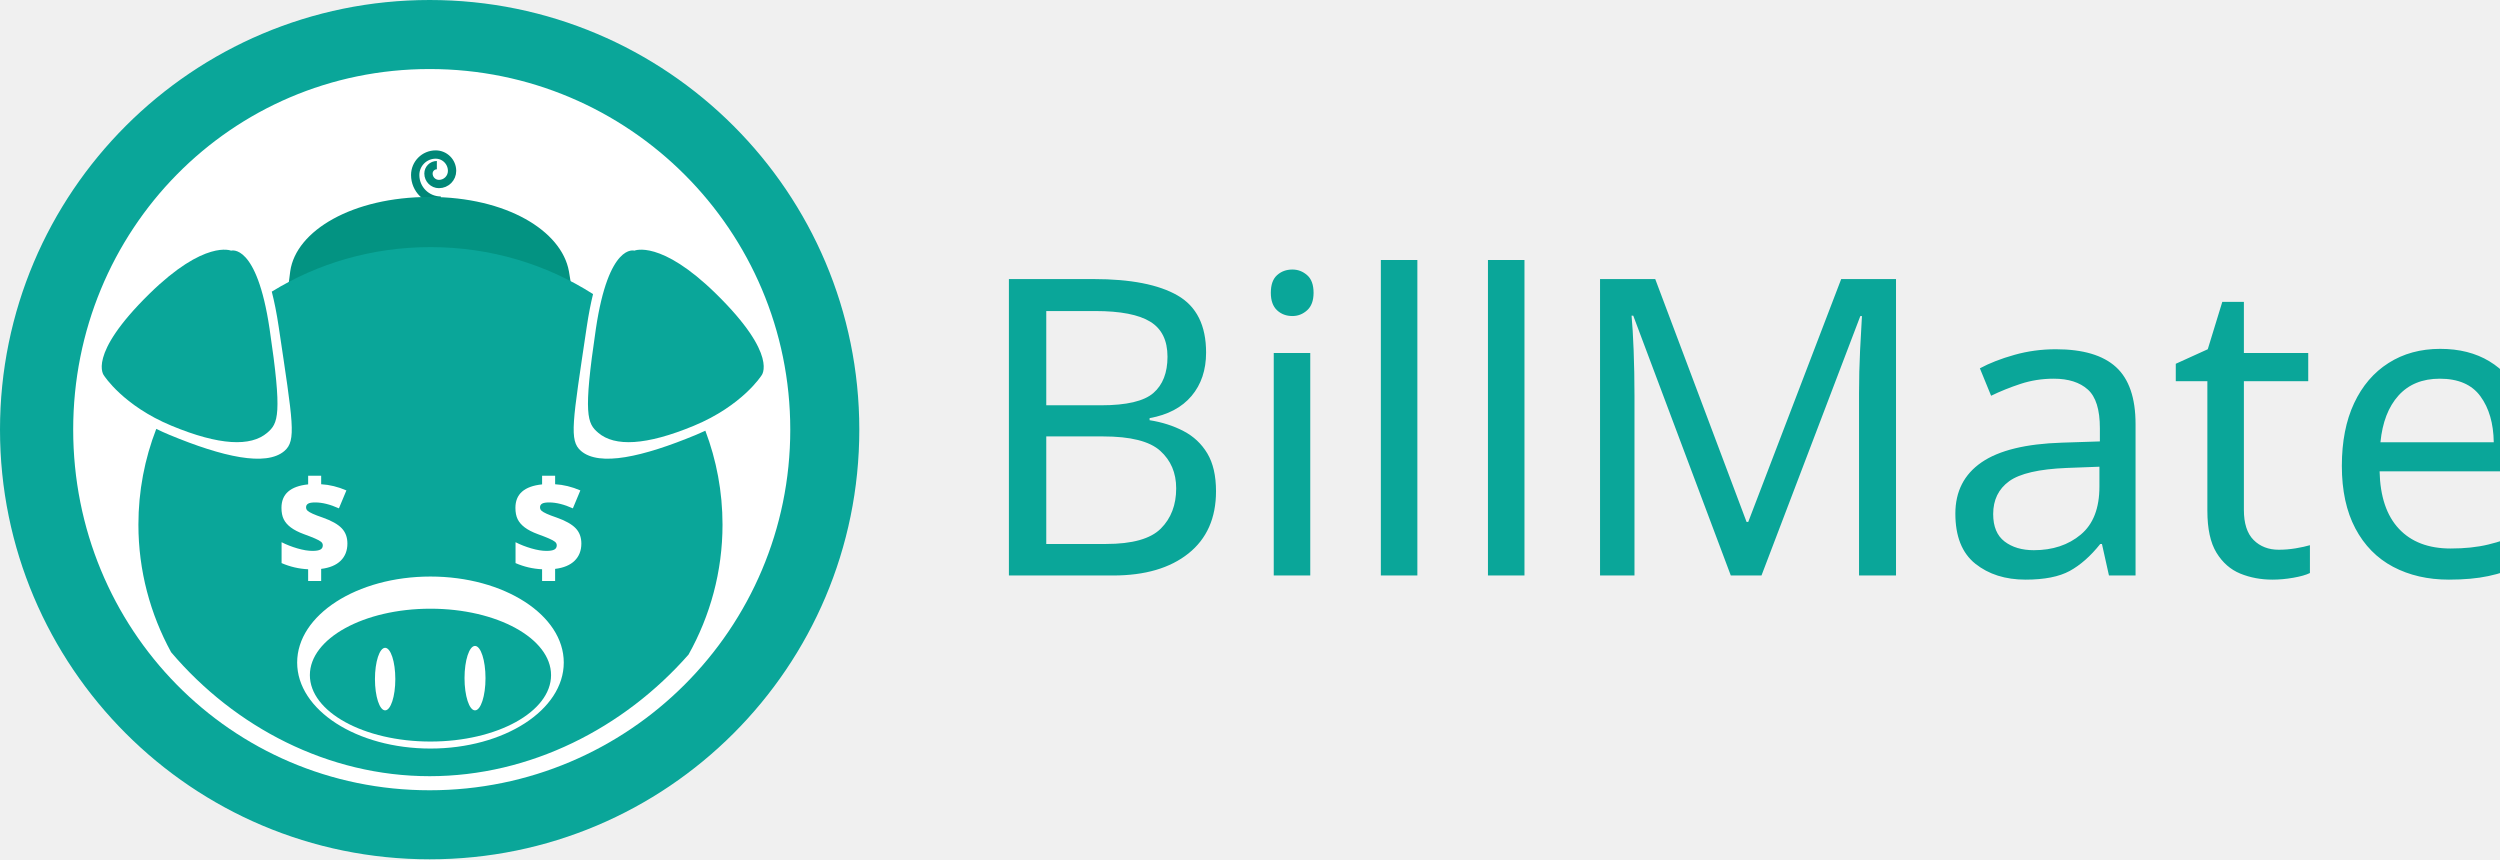
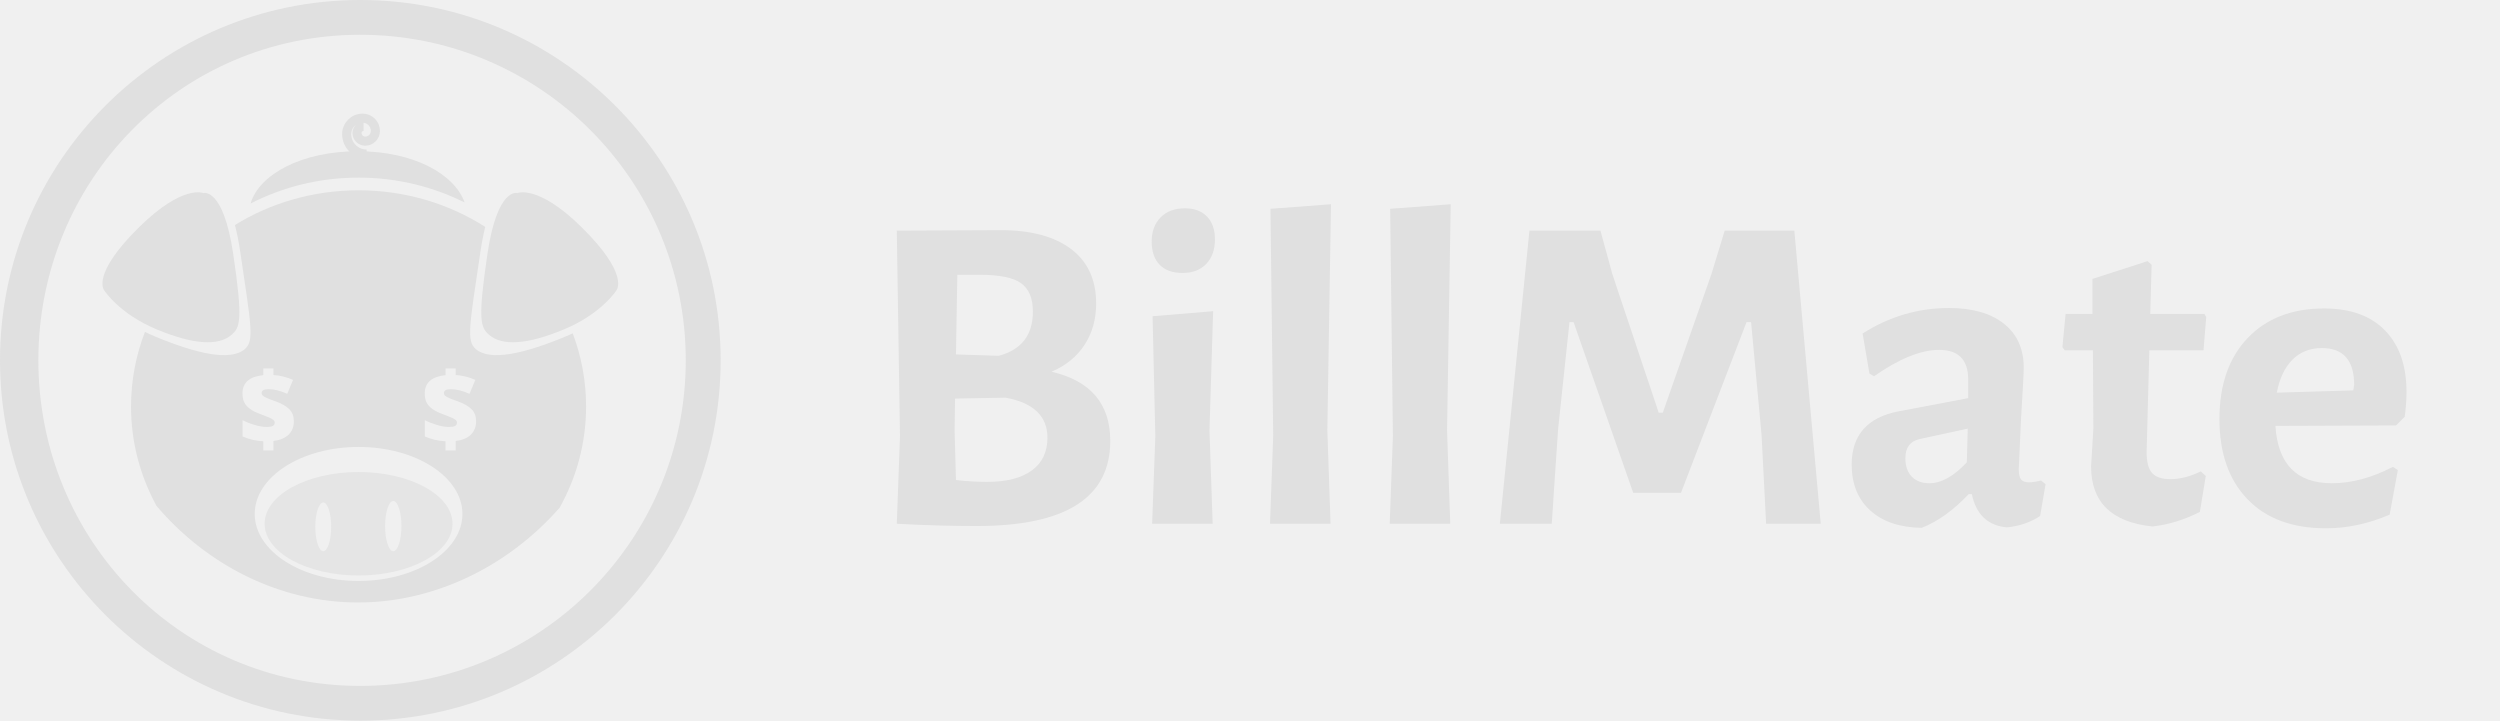
- <svg xmlns="http://www.w3.org/2000/svg" version="1.1" x="0px" y="0px" width="602.228px" height="207px" viewBox="0 0 602.228 207" enable-background="new 0 0 602.228 207" xml:space="preserve">
-   <g id="Background">
-     <ellipse fill="#FFFFFF" cx="103.5" cy="103.5" rx="93.591" ry="89.76" />
+ <svg xmlns="http://www.w3.org/2000/svg" version="1.1" x="0px" y="0px" width="549.27px" height="158.333px" viewBox="0 0 549.27 158.333" enable-background="new 0 0 549.27 158.333" xml:space="preserve">
+   <g id="Background" display="none">
+     <ellipse display="inline" fill="#03A699" cx="79.167" cy="79.167" rx="71.587" ry="68.657" />
  </g>
  <g id="Vector">
-     <path id="Last_Feature" fill="none" stroke="#008777" stroke-width="2" stroke-miterlimit="10" d="M106.185,48.325   c-3.406,0-6.167-2.761-6.167-6.167c0-2.725,2.209-4.934,4.934-4.934c2.18,0,3.947,1.767,3.947,3.947   c0,1.744-1.414,3.158-3.158,3.158c-1.395,0-2.526-1.131-2.526-2.526c0-1.116,0.905-2.021,2.021-2.021" />
-     <path id="Body" fill="#039382" d="M137.043,65.327c7.058,38.917-15.026,17.88-33.562,17.88s-39.103,21.037-33.562-17.88   c1.392-9.776,15.026-17.88,33.562-17.88S135.281,55.611,137.043,65.327z" />
-     <path id="Ear_1_" fill="#0AA699" d="M55.661,60.379c0,0,6.186-1.968,9.279,18.84c3.093,20.808,2.058,22.776-0.562,25.026   c-3.968,3.407-11.529,3.093-23.057-1.687c-11.668-4.838-16.266-12.091-16.266-12.091s-4.26-4.78,10.924-19.683   C49.344,57.665,55.661,60.379,55.661,60.379z" />
-     <path id="Ear_2_" fill="#0AA699" d="M152.818,60.379c0,0-6.186-1.968-9.279,18.84c-3.093,20.808-2.058,22.776,0.562,25.026   c3.968,3.407,11.529,3.093,23.057-1.687c11.668-4.838,16.266-12.091,16.266-12.091s4.26-4.78-10.924-19.683   C159.135,57.665,152.818,60.379,152.818,60.379z" />
-     <path id="Skeleton" fill="#0AA699" d="M169.913,103.755c-0.725,0.341-1.476,0.675-2.257,0.999   c-12.846,5.326-23.27,7.676-27.691,3.88c-2.919-2.506-2.073-6.7,1.373-29.885c0.455-3.062,0.971-5.67,1.523-7.91   c-11.195-7.143-24.668-11.312-39.166-11.312c-14.095,0-27.219,3.941-38.226,10.724c0.608,2.367,1.176,5.163,1.672,8.499   c3.446,23.185,4.293,27.378,1.373,29.885c-4.422,3.796-14.846,1.446-27.691-3.88c-1.119-0.464-2.175-0.949-3.179-1.445   c-2.783,7.192-4.303,14.963-4.303,23.073c0,11.083,2.855,21.526,7.878,30.729c15.304,18.041,37.819,29.866,62.281,29.866   c24.205,0,46.803-11.578,62.366-29.301c5.216-9.338,8.183-19.985,8.183-31.294C174.048,118.439,172.587,110.821,169.913,103.755z    M77.328,130.507c-0.288-0.232-0.768-0.495-1.44-0.788c-0.672-0.293-1.579-0.647-2.721-1.061c-1.283-0.475-2.319-1.008-3.107-1.599   c-0.788-0.591-1.362-1.253-1.72-1.986c-0.359-0.733-0.538-1.645-0.538-2.736c0-1.667,0.536-2.971,1.607-3.911   s2.678-1.521,4.82-1.743v-2.077h3.138v2.046c2.011,0.111,4.037,0.606,6.078,1.485l-1.804,4.32c-2.112-0.95-4.017-1.425-5.714-1.425   c-0.808,0-1.377,0.099-1.705,0.296c-0.328,0.197-0.493,0.488-0.493,0.872c0,0.333,0.119,0.609,0.356,0.826   c0.237,0.217,0.649,0.46,1.235,0.728c0.586,0.268,1.4,0.578,2.44,0.932c2.112,0.748,3.628,1.599,4.547,2.554   c0.92,0.955,1.379,2.185,1.379,3.691c0,1.698-0.538,3.077-1.614,4.138c-1.076,1.061-2.645,1.718-4.706,1.97v2.925h-3.138v-2.834   c-2.213-0.101-4.345-0.596-6.396-1.485v-5.032c1.172,0.596,2.445,1.094,3.82,1.493c1.374,0.399,2.582,0.599,3.623,0.599   c0.859,0,1.488-0.104,1.887-0.311c0.399-0.207,0.599-0.553,0.599-1.038C77.76,131.023,77.616,130.74,77.328,130.507z    M103.695,180.319c-17.735,0-32.112-9.276-32.112-20.718c0-11.442,14.377-20.718,32.112-20.718s32.112,9.276,32.112,20.718   C135.807,171.044,121.43,180.319,103.695,180.319z M138.429,135.07c-1.076,1.061-2.645,1.718-4.706,1.97v2.925h-3.138v-2.834   c-2.213-0.101-4.345-0.596-6.396-1.485v-5.032c1.172,0.596,2.445,1.094,3.82,1.493c1.374,0.399,2.582,0.599,3.623,0.599   c0.859,0,1.488-0.104,1.887-0.311c0.399-0.207,0.599-0.553,0.599-1.038c0-0.333-0.144-0.616-0.432-0.849   c-0.288-0.232-0.768-0.495-1.44-0.788c-0.672-0.293-1.579-0.647-2.721-1.061c-1.283-0.475-2.319-1.008-3.107-1.599   c-0.788-0.591-1.362-1.253-1.72-1.986c-0.359-0.733-0.538-1.645-0.538-2.736c0-1.667,0.536-2.971,1.607-3.911   s2.678-1.521,4.82-1.743v-2.077h3.138v2.046c2.011,0.111,4.037,0.606,6.078,1.485l-1.804,4.32c-2.112-0.95-4.017-1.425-5.714-1.425   c-0.808,0-1.377,0.099-1.705,0.296c-0.328,0.197-0.493,0.488-0.493,0.872c0,0.333,0.119,0.609,0.356,0.826   c0.237,0.217,0.649,0.46,1.235,0.728c0.586,0.268,1.399,0.578,2.44,0.932c2.112,0.748,3.628,1.599,4.547,2.554   c0.919,0.955,1.379,2.185,1.379,3.691C140.043,132.629,139.505,134.009,138.429,135.07z" />
-     <path id="Nose" fill="#0AA699" d="M103.695,146.631c-16.044,0-29.05,7.163-29.05,16s13.006,16,29.05,16s29.05-7.163,29.05-16   S119.739,146.631,103.695,146.631z M92.775,171.12c-1.355,0-2.453-3.373-2.453-7.534s1.098-7.534,2.453-7.534   s2.453,3.373,2.453,7.534S94.129,171.12,92.775,171.12z M114.427,171.12c-1.395,0-2.527-3.474-2.527-7.76   c0-4.286,1.131-7.76,2.527-7.76c1.395,0,2.527,3.474,2.527,7.76C116.954,167.645,115.823,171.12,114.427,171.12z" />
+     <path id="Last_Feature_1_" fill="none" stroke="#E0E0E0" stroke-width="2" stroke-miterlimit="10" d="M80.549,33.851   c-2.42,0-4.382-1.962-4.382-4.382c0-1.936,1.57-3.506,3.506-3.506c1.549,0,2.805,1.256,2.805,2.805   c0,1.239-1.005,2.244-2.244,2.244c-0.991,0-1.795-0.804-1.795-1.795c0-0.793,0.643-1.436,1.436-1.436" />
+     <path id="Ear_4_" fill="#E0E0E0" d="M44.649,42.417c0,0,4.396-1.399,6.593,13.386c2.198,14.785,1.462,16.184-0.4,17.782   c-2.82,2.421-8.192,2.198-16.383-1.199c-8.291-3.438-11.558-8.591-11.558-8.591s-3.027-3.397,7.762-13.986   C40.16,40.488,44.649,42.417,44.649,42.417z" />
+     <path id="Ear_3_" fill="#E0E0E0" d="M113.684,42.417c0,0-4.396-1.399-6.593,13.386s-1.462,16.184,0.4,17.782   c2.82,2.421,8.192,2.198,16.383-1.199c8.291-3.438,11.558-8.591,11.558-8.591s3.027-3.397-7.762-13.986   C118.173,40.488,113.684,42.417,113.684,42.417z" />
+     <g id="Skeleton_1_">
+       <path fill="#E0E0E0" d="M125.831,73.237c-0.515,0.242-1.049,0.48-1.604,0.71c-9.128,3.785-16.534,5.454-19.676,2.757    c-2.074-1.781-1.473-4.76,0.976-21.234c0.323-2.176,0.69-4.029,1.082-5.621c-7.955-5.075-17.528-8.038-27.83-8.038    c-10.015,0-19.341,2.801-27.161,7.62c0.432,1.682,0.836,3.668,1.188,6.039c2.449,16.474,3.05,19.453,0.976,21.234    c-3.142,2.698-10.549,1.028-19.676-2.757c-0.795-0.33-1.545-0.674-2.259-1.027c-1.977,5.11-3.058,10.632-3.058,16.394    c0,7.875,2.029,15.296,5.598,21.835c10.875,12.819,26.873,21.221,44.253,21.221c17.199,0,33.256-8.227,44.314-20.82    c3.706-6.635,5.814-14.2,5.814-22.236C128.769,83.671,127.731,78.259,125.831,73.237z M60.045,92.246    c-0.205-0.165-0.546-0.352-1.023-0.56c-0.477-0.208-1.122-0.459-1.933-0.754c-0.912-0.337-1.648-0.716-2.208-1.136    c-0.56-0.42-0.968-0.89-1.222-1.411c-0.255-0.521-0.382-1.169-0.382-1.944c0-1.185,0.381-2.111,1.142-2.779    c0.761-0.668,1.903-1.081,3.425-1.239v-1.475h2.229v1.454c1.429,0.079,2.868,0.431,4.319,1.055l-1.282,3.069    c-1.501-0.675-2.854-1.012-4.06-1.012c-0.574,0-0.978,0.07-1.212,0.21c-0.233,0.14-0.35,0.346-0.35,0.619    c0,0.237,0.084,0.433,0.253,0.587c0.169,0.154,0.461,0.327,0.878,0.517c0.416,0.19,0.994,0.411,1.734,0.662    c1.501,0.531,2.578,1.136,3.231,1.815c0.653,0.679,0.98,1.553,0.98,2.622c0,1.206-0.382,2.186-1.147,2.94    c-0.765,0.754-1.879,1.221-3.344,1.4v2.079h-2.229v-2.014c-1.572-0.072-3.087-0.424-4.545-1.055v-3.576    c0.833,0.424,1.738,0.777,2.714,1.061c0.976,0.284,1.834,0.425,2.574,0.425c0.61,0,1.057-0.074,1.341-0.221    c0.284-0.147,0.425-0.393,0.425-0.738C60.352,92.613,60.249,92.412,60.045,92.246z M78.78,127.64    c-12.602,0-22.817-6.591-22.817-14.721c0-8.13,10.216-14.721,22.817-14.721s22.817,6.591,22.817,14.721    C101.597,121.049,91.381,127.64,78.78,127.64z M103.46,95.488c-0.765,0.754-1.879,1.221-3.344,1.4v2.079h-2.229v-2.014    c-1.572-0.072-3.087-0.424-4.545-1.055v-3.576c0.833,0.424,1.738,0.777,2.714,1.061c0.976,0.284,1.834,0.425,2.574,0.425    c0.61,0,1.057-0.074,1.341-0.221c0.284-0.147,0.425-0.393,0.425-0.738c0-0.237-0.102-0.438-0.307-0.603    c-0.205-0.165-0.546-0.352-1.023-0.56c-0.477-0.208-1.122-0.459-1.933-0.754c-0.912-0.337-1.648-0.716-2.208-1.136    c-0.56-0.42-0.968-0.89-1.222-1.411c-0.255-0.521-0.382-1.169-0.382-1.944c0-1.185,0.381-2.111,1.142-2.779    c0.761-0.668,1.903-1.081,3.425-1.239v-1.475h2.229v1.454c1.429,0.079,2.868,0.431,4.319,1.055l-1.282,3.069    c-1.501-0.675-2.854-1.012-4.06-1.012c-0.574,0-0.978,0.07-1.212,0.21c-0.233,0.14-0.35,0.346-0.35,0.619    c0,0.237,0.084,0.433,0.253,0.587c0.169,0.154,0.461,0.327,0.878,0.517c0.416,0.19,0.994,0.411,1.734,0.662    c1.501,0.531,2.578,1.136,3.231,1.815c0.653,0.679,0.98,1.553,0.98,2.622C104.607,93.754,104.224,94.734,103.46,95.488z" />
+     </g>
+     <path id="Body" fill="#E0E0E0" d="M78.78,39.024c8.415,0,16.343,1.978,23.3,5.469c-2.215-6.251-11.21-11.265-23.452-11.265   c-12.393,0-21.697,5.099-23.577,11.488C62.111,41.089,70.19,39.024,78.78,39.024z" />
+     <path id="Nose_1_" fill="#E5E5E5" d="M78.78,103.703c-11.4,0-20.642,5.09-20.642,11.369c0,6.279,9.242,11.369,20.642,11.369   s20.642-5.09,20.642-11.369C99.421,108.793,90.18,103.703,78.78,103.703z M71.02,121.103c-0.963,0-1.743-2.397-1.743-5.353   s0.78-5.353,1.743-5.353c0.963,0,1.743,2.397,1.743,5.353S71.983,121.103,71.02,121.103z M86.406,121.103   c-0.991,0-1.795-2.469-1.795-5.514c0-3.045,0.804-5.514,1.795-5.514c0.991,0,1.795,2.469,1.795,5.514   C88.201,118.635,87.397,121.103,86.406,121.103z" />
  </g>
  <g id="Circle">
-     <path fill="#0AA699" d="M103.5,0C46.339,0,0,46.339,0,103.5C0,160.661,46.339,207,103.5,207S207,160.661,207,103.5   C207,46.339,160.661,0,103.5,0z M103.5,190.369c-47.977,0-85.869-38.893-85.869-86.869S55.523,16.631,103.5,16.631   s86.869,38.893,86.869,86.869S151.477,190.369,103.5,190.369z" />
+     <path fill="#E0E0E0" d="M79.167,0C35.444,0,0,35.444,0,79.167s35.444,79.167,79.167,79.167s79.167-35.444,79.167-79.167   S122.889,0,79.167,0z M79.137,150.697c-39.505,0-70.707-32.025-70.707-71.53s31.202-71.53,70.707-71.53s71.53,32.025,71.53,71.53   S118.643,150.697,79.137,150.697z" />
  </g>
  <g id="Letter">
-     <text transform="matrix(1 0 0 1 233.3335 138.6307)" fill="#0AA699" font-family="'LilitaOne'" font-size="100">BillMate</text>
+     <text transform="matrix(1 0 0 1 189.233 115.0717)" display="none" fill="#E0E0E0" font-family="'AlegreyaSans-Bold'" font-size="100">BillMate</text>
+     <g>
+       <path fill="#E0E0E0" d="M243.933,96.871c0,12.467-9.768,18.7-29.3,18.7c-5.734,0-11.6-0.167-17.6-0.5l0.7-19.2l-0.7-45.2l22.9-0.1    c6.6,0,11.732,1.384,15.4,4.15c3.666,2.767,5.5,6.75,5.5,11.95c0,3.467-0.85,6.5-2.551,9.1c-1.699,2.6-4.117,4.567-7.25,5.9    C239.634,83.672,243.933,88.738,243.933,96.871z M226.683,103.371c2.3-1.666,3.45-4.065,3.45-7.2c0-4.733-3.067-7.666-9.2-8.8    l-11.1,0.2l-0.1,7.1l0.3,10.8c2.333,0.267,4.633,0.4,6.9,0.4C221.133,105.871,224.383,105.039,226.683,103.371z M224.333,62.221    c-1.734-1.233-4.767-1.85-9.1-1.85h-4.9l-0.3,17.5l9.4,0.3c5-1.333,7.5-4.566,7.5-9.7    C226.933,65.539,226.066,63.456,224.333,62.221z" />
+       <path fill="#E0E0E0" d="M265.183,47.571c1.166,1.2,1.75,2.867,1.75,5c0,2.267-0.634,4.067-1.899,5.4c-1.268,1.334-3,2-5.2,2    s-3.885-0.6-5.05-1.8c-1.168-1.2-1.75-2.9-1.75-5.1s0.649-3.966,1.949-5.3c1.301-1.333,3.083-2,5.351-2    C262.399,45.772,264.016,46.371,265.183,47.571z M266.433,115.071h-13.3l0.7-19.2l-0.601-26.4l13.301-1.1l-0.801,26.2    L266.433,115.071z" />
+       <path fill="#E0E0E0" d="M292.332,115.071h-13.3l0.7-19.3l-0.601-49.9l13.301-1l-0.801,49.7L292.332,115.071z" />
+       <path fill="#E0E0E0" d="M318.631,115.071h-13.3l0.7-19.3l-0.601-49.9l13.301-1l-0.801,49.7L318.631,115.071z" />
+       <path fill="#E0E0E0" d="M388.029,115.071l-1-19.5l-2.301-24.8h-1l-14.399,37.5h-10.5l-13.101-37.5h-0.899l-2.5,23.5l-1.4,20.8    h-11.399l6.5-64.4h15.6l2.6,9.5l10.2,30.5h0.9l10.7-30.5l2.899-9.5h15.3l5.801,64.4H388.029z" />
+       <path fill="#E0E0E0" d="M440.279,71.121c2.899,2.3,4.35,5.518,4.35,9.65c0,1.2-0.2,5-0.6,11.4c-0.335,7.667-0.5,11.267-0.5,10.8    c0,1.134,0.165,1.917,0.5,2.35c0.333,0.435,0.933,0.65,1.8,0.65c0.666,0,1.533-0.133,2.6-0.4l1,0.8l-1.199,7    c-2.135,1.4-4.567,2.233-7.301,2.5c-4.199-0.4-6.767-2.833-7.699-7.3h-0.7c-3.335,3.534-6.768,6-10.3,7.4    c-4.801-0.067-8.567-1.333-11.301-3.8c-2.734-2.466-4.1-5.833-4.1-10.1c0-6.466,3.433-10.366,10.3-11.7l15.3-2.9v-4.1    c0-4.333-2.134-6.5-6.399-6.5c-4,0-8.768,1.935-14.3,5.8l-1-0.6l-1.5-8.8c5.865-3.733,12.199-5.6,19-5.6    C433.362,67.672,437.379,68.821,440.279,71.121z M418.629,100.672c0,1.734,0.466,3.084,1.4,4.05    c0.933,0.967,2.232,1.45,3.899,1.45c2.601,0,5.333-1.533,8.2-4.6l0.2-7.4l-10.6,2.3    C419.662,96.939,418.629,98.339,418.629,100.672z" />
+       <path fill="#E0E0E0" d="M483.528,103.571l1.101,1l-1.3,7.9c-3.4,1.734-6.867,2.8-10.4,3.2c-9-0.933-13.5-5.333-13.5-13.2l0.5-8.3    l-0.1-17.2h-6.2l-0.5-0.7l0.7-7.3h5.899v-7.7l12.101-3.9l0.899,0.8l-0.3,10.8h11.9l0.399,0.7l-0.6,7.3h-11.9l-0.6,22.4    c0,2.135,0.399,3.65,1.2,4.55c0.8,0.9,2.133,1.35,4,1.35C478.962,105.272,481.194,104.706,483.528,103.571z" />
+       <path fill="#E0E0E0" d="M499.929,93.571c0.532,8.4,4.665,12.6,12.399,12.6c4.333,0,8.801-1.2,13.4-3.6l1.1,0.7l-1.8,9.8    c-4.667,2-9.334,3-14,3c-7.399,0-13.149-2.133-17.25-6.4c-4.1-4.266-6.149-10.133-6.149-17.6c0-7.533,2.065-13.466,6.199-17.8    c4.133-4.333,9.733-6.5,16.801-6.5c5.8,0,10.266,1.617,13.399,4.85c3.133,3.234,4.7,7.717,4.7,13.45c0,1.8-0.135,3.634-0.4,5.5    l-1.899,1.9L499.929,93.571z M510.129,76.471c-2.601,0-4.75,0.85-6.45,2.55c-1.7,1.7-2.851,4.117-3.45,7.25l16.8-0.5l0.2-1.2    C517.229,79.172,514.861,76.471,510.129,76.471z" />
+     </g>
  </g>
</svg>
